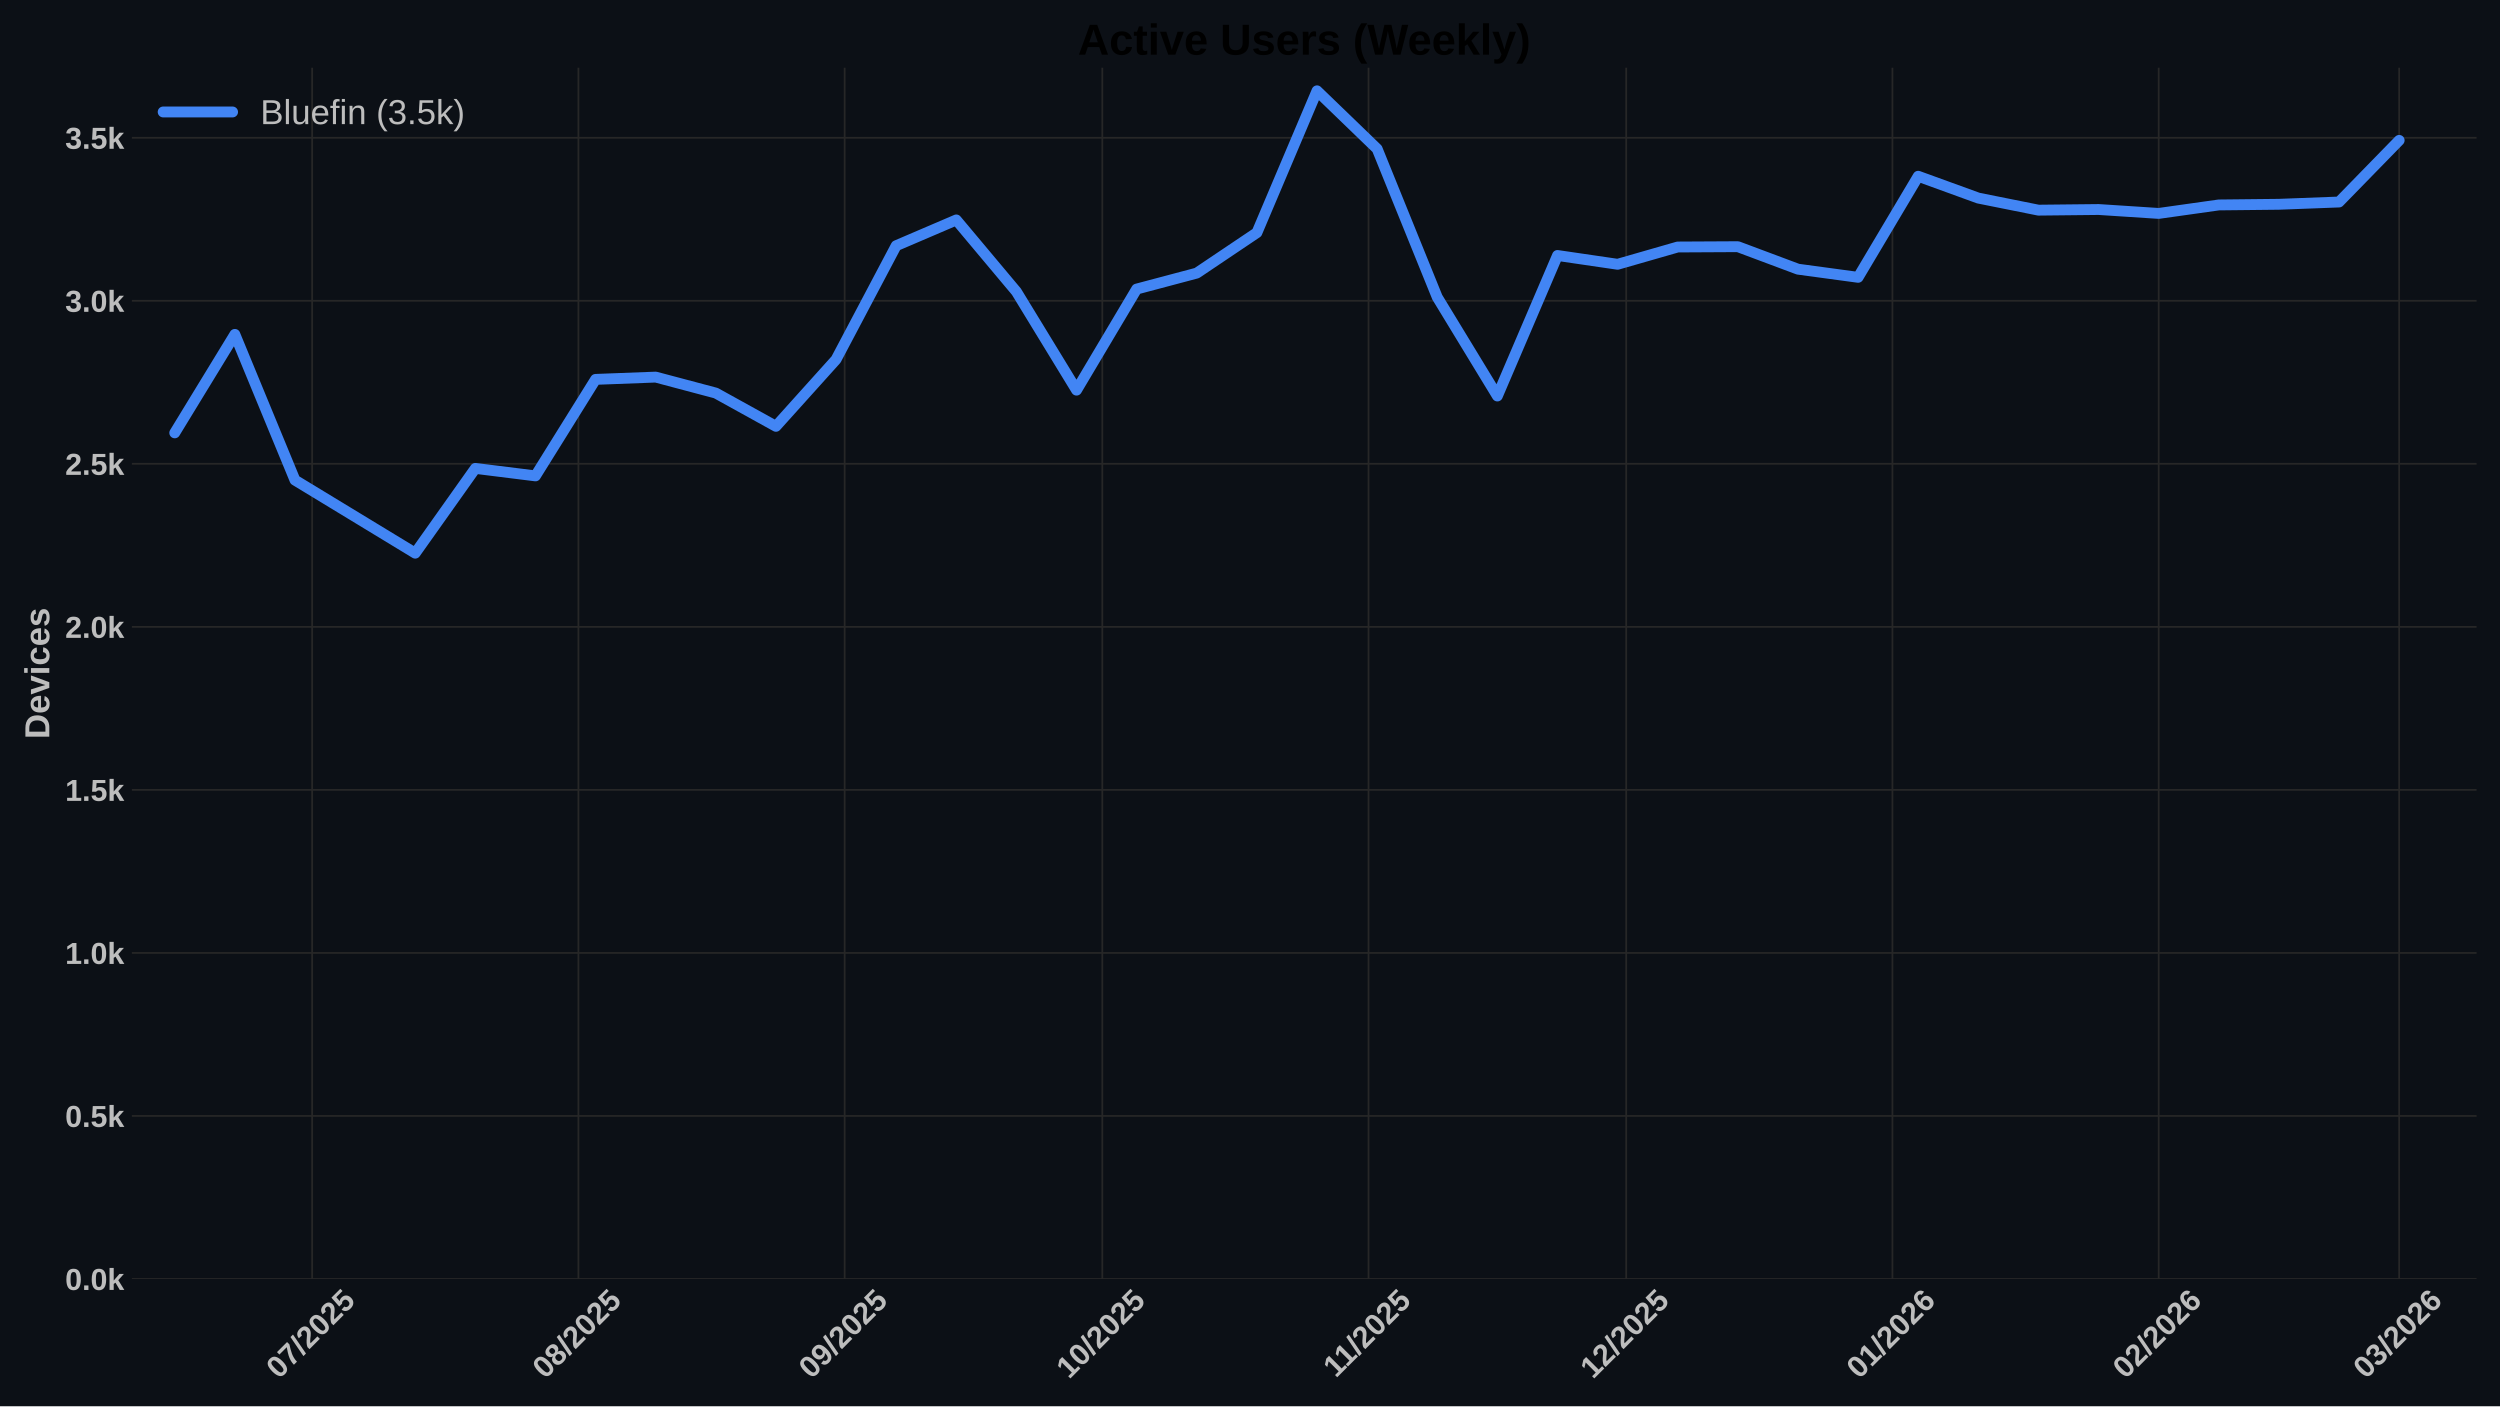
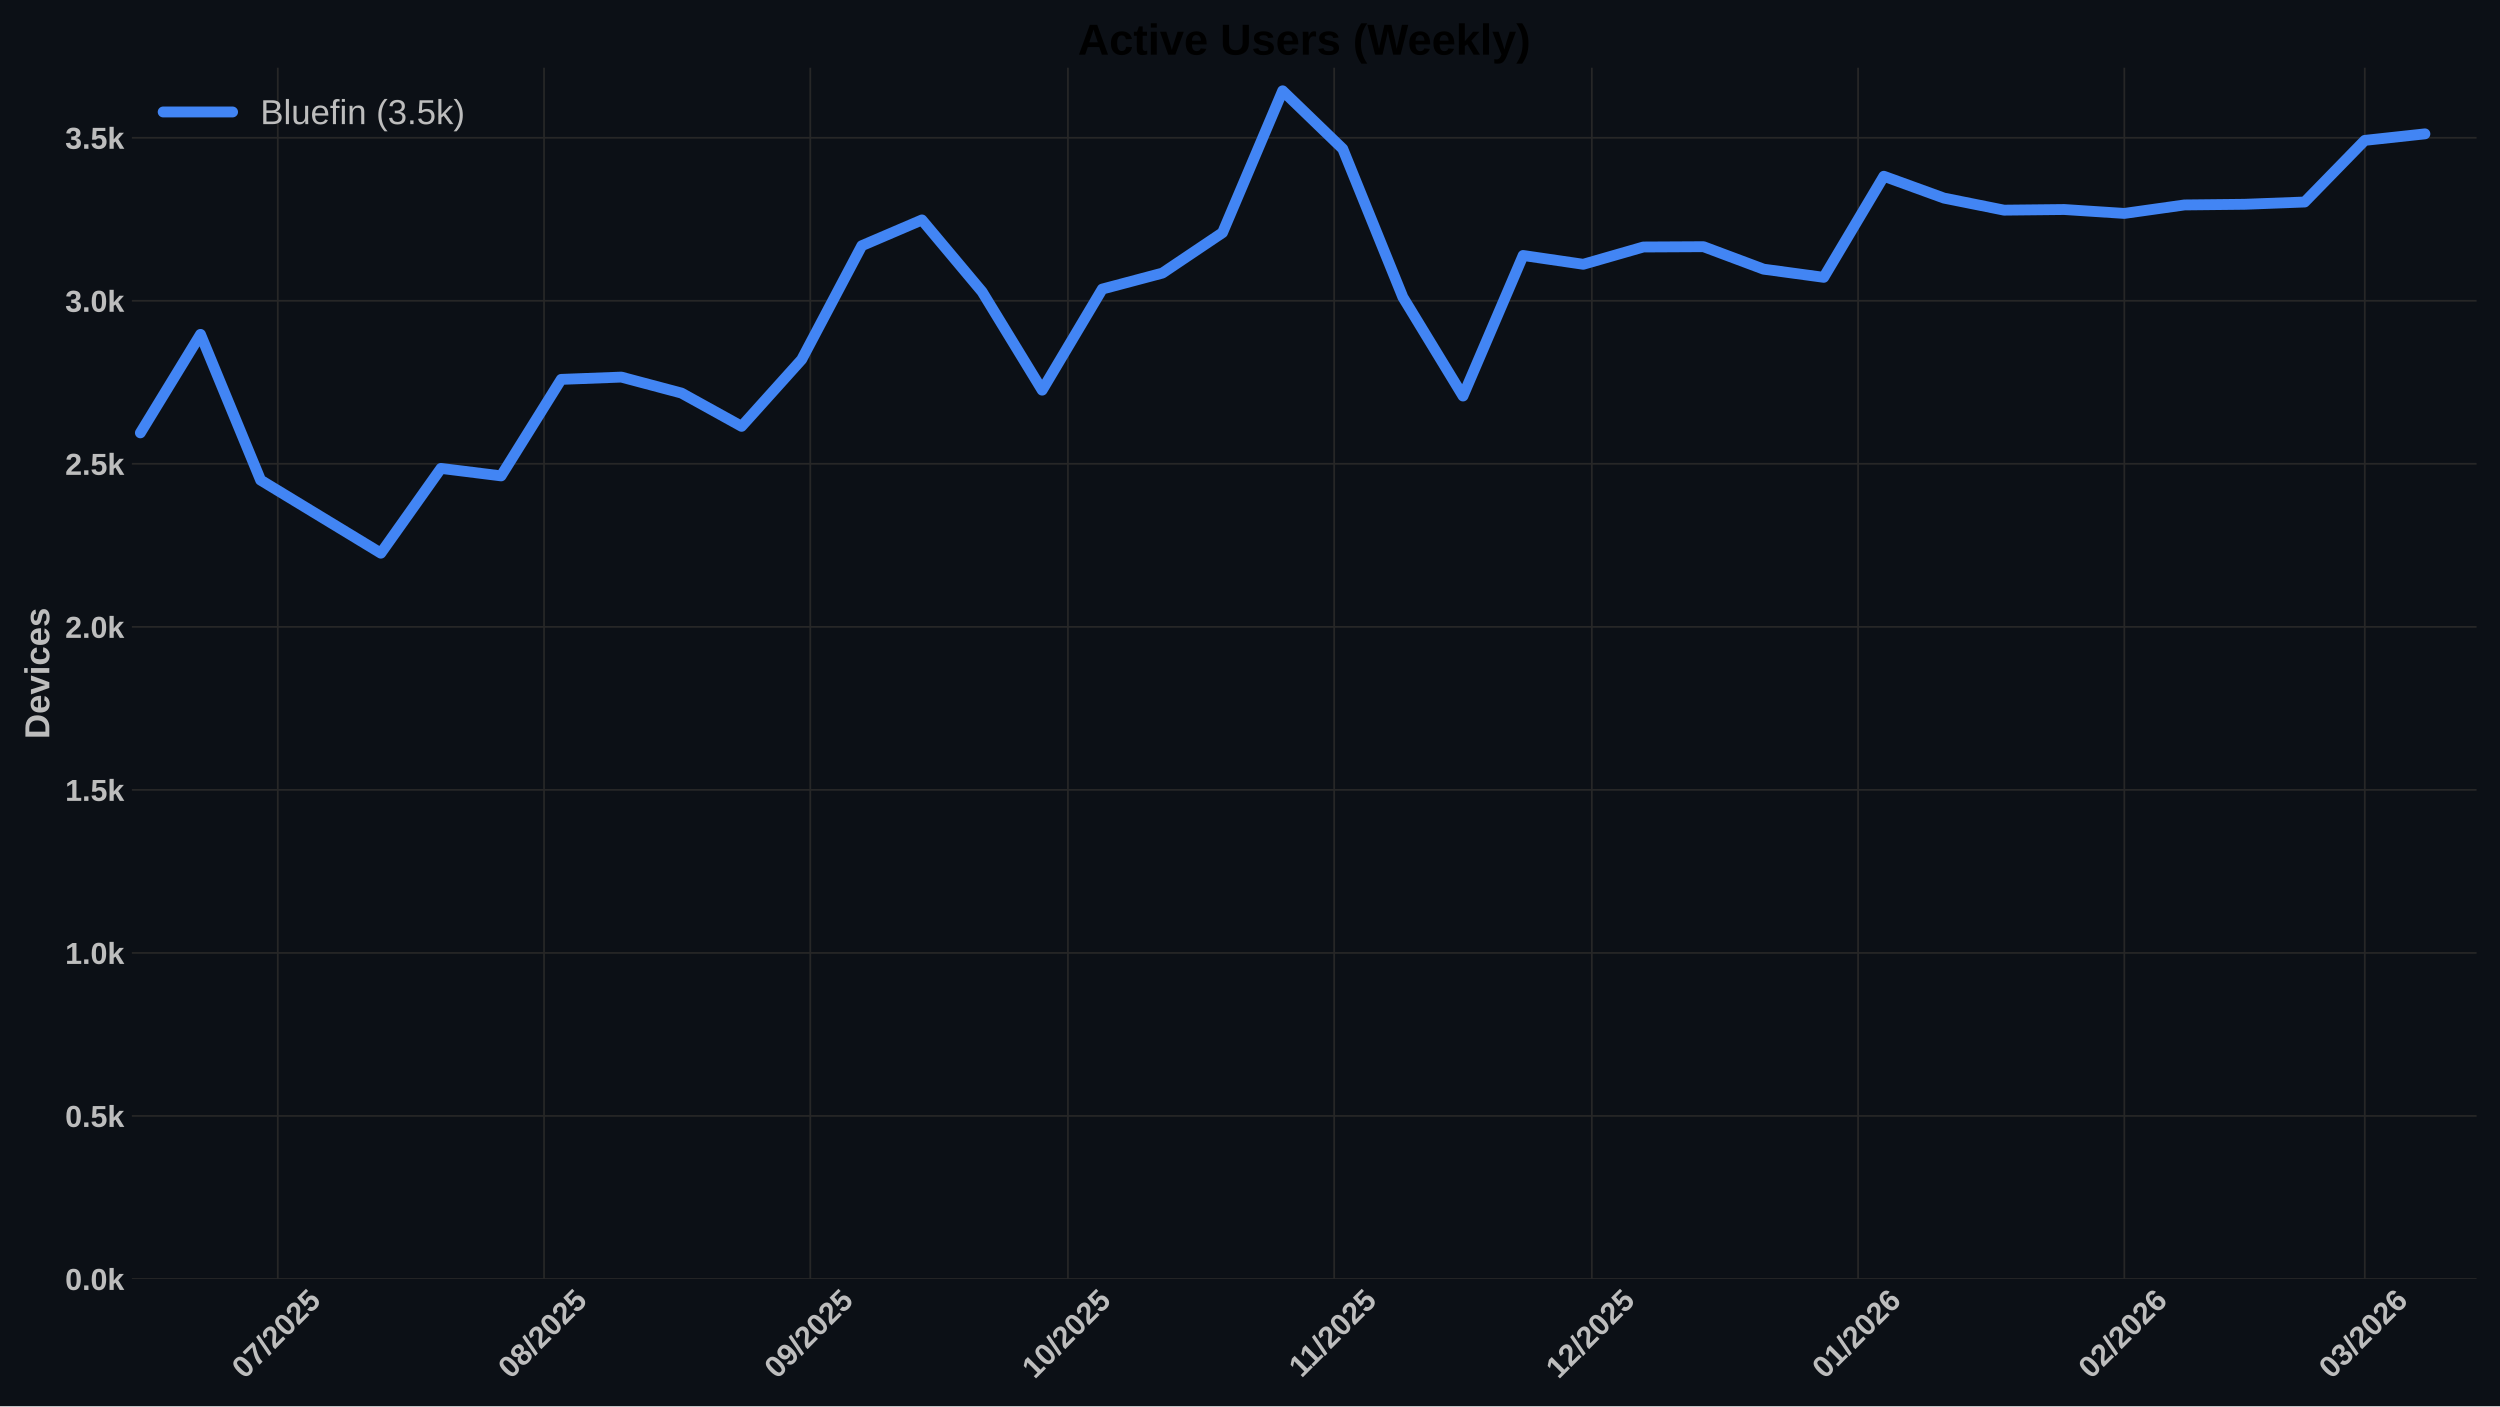
<svg xmlns="http://www.w3.org/2000/svg" xmlns:xlink="http://www.w3.org/1999/xlink" width="1152pt" height="648pt" viewBox="0 0 1152 648" version="1.1">
  <defs>
    <style type="text/css">*{stroke-linejoin: round; stroke-linecap: butt}</style>
  </defs>
  <g id="figure_1">
    <g id="patch_1">
      <path d="M 0 648  L 1152 648  L 1152 0  L 0 0  z " style="fill: #0c1016" />
    </g>
    <g id="axes_1">
      <g id="patch_2">
        <path d="M 60.78 589.343  L 1141.2 589.343  L 1141.2 31.2  L 60.78 31.2  z " style="fill: #0c1016" />
      </g>
      <g id="matplotlib.axis_1">
        <g id="xtick_1">
          <g id="line2d_1">
-             <path d="M 143.844 589.343  L 143.844 31.2  " clip-path="url(#pdfd3719b84)" style="fill: none; stroke: #272727; stroke-width: 0.8; stroke-linecap: round" />
+             <path d="M 128.008 589.343  L 128.008 31.2  " clip-path="url(#p7df2b690e5)" style="fill: none; stroke: #272727; stroke-width: 0.8; stroke-linecap: round" />
          </g>
          <g id="line2d_2" />
          <g id="text_1">
-             <g style="fill: #bdbdbd" transform="translate(128.5134 635.7977) rotate(-45) scale(0.14 -0.14)">
+             <g style="fill: #bdbdbd" transform="translate(112.6775 635.7977) rotate(-45) scale(0.14 -0.14)">
              <defs>
                <path id="LiberationSans-Bold-30" d="M 3297 2203  Q 3297 1088 2914 512  Q 2531 -63 1766 -63  Q 253 -63 253 2203  Q 253 2994 418 3494  Q 584 3994 915 4231  Q 1247 4469 1791 4469  Q 2572 4469 2934 3903  Q 3297 3338 3297 2203  z M 2416 2203  Q 2416 2813 2356 3150  Q 2297 3488 2165 3634  Q 2034 3781 1784 3781  Q 1519 3781 1383 3632  Q 1247 3484 1189 3148  Q 1131 2813 1131 2203  Q 1131 1600 1192 1261  Q 1253 922 1386 775  Q 1519 628 1772 628  Q 2022 628 2158 783  Q 2294 938 2355 1278  Q 2416 1619 2416 2203  z " transform="scale(0.015625)" />
                <path id="LiberationSans-Bold-37" d="M 3278 3706  Q 2981 3238 2717 2797  Q 2453 2356 2256 1911  Q 2059 1466 1945 995  Q 1831 525 1831 0  L 916 0  Q 916 550 1059 1064  Q 1203 1578 1475 2111  Q 1747 2644 2463 3681  L 275 3681  L 275 4403  L 3278 4403  L 3278 3706  z " transform="scale(0.015625)" />
                <path id="LiberationSans-Bold-2f" d="M 63 -128  L 972 4638  L 1716 4638  L 822 -128  L 63 -128  z " transform="scale(0.015625)" />
                <path id="LiberationSans-Bold-32" d="M 222 0  L 222 609  Q 394 988 711 1347  Q 1028 1706 1509 2097  Q 1972 2472 2158 2715  Q 2344 2959 2344 3194  Q 2344 3769 1766 3769  Q 1484 3769 1336 3617  Q 1188 3466 1144 3163  L 259 3213  Q 334 3825 717 4147  Q 1100 4469 1759 4469  Q 2472 4469 2853 4144  Q 3234 3819 3234 3231  Q 3234 2922 3112 2672  Q 2991 2422 2800 2211  Q 2609 2000 2376 1815  Q 2144 1631 1925 1456  Q 1706 1281 1526 1103  Q 1347 925 1259 722  L 3303 722  L 3303 0  L 222 0  z " transform="scale(0.015625)" />
                <path id="LiberationSans-Bold-35" d="M 3381 1466  Q 3381 766 2945 351  Q 2509 -63 1750 -63  Q 1088 -63 689 235  Q 291 534 197 1100  L 1075 1172  Q 1144 891 1319 762  Q 1494 634 1759 634  Q 2088 634 2283 843  Q 2478 1053 2478 1447  Q 2478 1794 2293 2001  Q 2109 2209 1778 2209  Q 1413 2209 1181 1925  L 325 1925  L 478 4403  L 3125 4403  L 3125 3750  L 1275 3750  L 1203 2638  Q 1522 2919 2000 2919  Q 2628 2919 3004 2528  Q 3381 2138 3381 1466  z " transform="scale(0.015625)" />
              </defs>
              <use xlink:href="#LiberationSans-Bold-30" />
              <use xlink:href="#LiberationSans-Bold-37" transform="translate(55.61523 0)" />
              <use xlink:href="#LiberationSans-Bold-2f" transform="translate(111.2305 0)" />
              <use xlink:href="#LiberationSans-Bold-32" transform="translate(139.0137 0)" />
              <use xlink:href="#LiberationSans-Bold-30" transform="translate(194.6289 0)" />
              <use xlink:href="#LiberationSans-Bold-32" transform="translate(250.2441 0)" />
              <use xlink:href="#LiberationSans-Bold-35" transform="translate(305.8594 0)" />
            </g>
          </g>
        </g>
        <g id="xtick_2">
          <g id="line2d_3">
-             <path d="M 266.529 589.343  L 266.529 31.2  " clip-path="url(#pdfd3719b84)" style="fill: none; stroke: #272727; stroke-width: 0.8; stroke-linecap: round" />
+             <path d="M 250.693 589.343  L 250.693 31.2  " clip-path="url(#p7df2b690e5)" style="fill: none; stroke: #272727; stroke-width: 0.8; stroke-linecap: round" />
          </g>
          <g id="line2d_4" />
          <g id="text_2">
-             <g style="fill: #bdbdbd" transform="translate(251.1984 635.7977) rotate(-45) scale(0.14 -0.14)">
+             <g style="fill: #bdbdbd" transform="translate(235.3625 635.7977) rotate(-45) scale(0.14 -0.14)">
              <defs>
                <path id="LiberationSans-Bold-38" d="M 3363 1241  Q 3363 622 2953 279  Q 2544 -63 1784 -63  Q 1031 -63 617 278  Q 203 619 203 1234  Q 203 1656 447 1945  Q 691 2234 1100 2303  L 1100 2316  Q 744 2394 525 2669  Q 306 2944 306 3303  Q 306 3844 689 4156  Q 1072 4469 1772 4469  Q 2488 4469 2870 4164  Q 3253 3859 3253 3297  Q 3253 2938 3036 2666  Q 2819 2394 2453 2322  L 2453 2309  Q 2878 2241 3120 1961  Q 3363 1681 3363 1241  z M 2350 3250  Q 2350 3563 2206 3708  Q 2063 3853 1772 3853  Q 1203 3853 1203 3250  Q 1203 2619 1778 2619  Q 2066 2619 2208 2766  Q 2350 2913 2350 3250  z M 2453 1313  Q 2453 2003 1766 2003  Q 1447 2003 1276 1822  Q 1106 1641 1106 1300  Q 1106 913 1275 734  Q 1444 556 1791 556  Q 2131 556 2292 734  Q 2453 913 2453 1313  z " transform="scale(0.015625)" />
              </defs>
              <use xlink:href="#LiberationSans-Bold-30" />
              <use xlink:href="#LiberationSans-Bold-38" transform="translate(55.61523 0)" />
              <use xlink:href="#LiberationSans-Bold-2f" transform="translate(111.2305 0)" />
              <use xlink:href="#LiberationSans-Bold-32" transform="translate(139.0137 0)" />
              <use xlink:href="#LiberationSans-Bold-30" transform="translate(194.6289 0)" />
              <use xlink:href="#LiberationSans-Bold-32" transform="translate(250.2441 0)" />
              <use xlink:href="#LiberationSans-Bold-35" transform="translate(305.8594 0)" />
            </g>
          </g>
        </g>
        <g id="xtick_3">
          <g id="line2d_5">
-             <path d="M 389.214 589.343  L 389.214 31.2  " clip-path="url(#pdfd3719b84)" style="fill: none; stroke: #272727; stroke-width: 0.8; stroke-linecap: round" />
+             <path d="M 373.378 589.343  L 373.378 31.2  " clip-path="url(#p7df2b690e5)" style="fill: none; stroke: #272727; stroke-width: 0.8; stroke-linecap: round" />
          </g>
          <g id="line2d_6" />
          <g id="text_3">
-             <g style="fill: #bdbdbd" transform="translate(373.8835 635.7977) rotate(-45) scale(0.14 -0.14)">
+             <g style="fill: #bdbdbd" transform="translate(358.0476 635.7977) rotate(-45) scale(0.14 -0.14)">
              <defs>
                <path id="LiberationSans-Bold-39" d="M 3322 2272  Q 3322 1100 2894 518  Q 2466 -63 1678 -63  Q 1097 -63 767 185  Q 438 434 300 972  L 1125 1088  Q 1247 628 1688 628  Q 2056 628 2254 981  Q 2453 1334 2459 2028  Q 2341 1794 2070 1661  Q 1800 1528 1488 1528  Q 906 1528 564 1923  Q 222 2319 222 2994  Q 222 3688 623 4078  Q 1025 4469 1759 4469  Q 2550 4469 2936 3920  Q 3322 3372 3322 2272  z M 2394 2888  Q 2394 3297 2214 3539  Q 2034 3781 1738 3781  Q 1447 3781 1280 3570  Q 1113 3359 1113 2988  Q 1113 2622 1278 2401  Q 1444 2181 1741 2181  Q 2022 2181 2208 2373  Q 2394 2566 2394 2888  z " transform="scale(0.015625)" />
              </defs>
              <use xlink:href="#LiberationSans-Bold-30" />
              <use xlink:href="#LiberationSans-Bold-39" transform="translate(55.61523 0)" />
              <use xlink:href="#LiberationSans-Bold-2f" transform="translate(111.2305 0)" />
              <use xlink:href="#LiberationSans-Bold-32" transform="translate(139.0137 0)" />
              <use xlink:href="#LiberationSans-Bold-30" transform="translate(194.6289 0)" />
              <use xlink:href="#LiberationSans-Bold-32" transform="translate(250.2441 0)" />
              <use xlink:href="#LiberationSans-Bold-35" transform="translate(305.8594 0)" />
            </g>
          </g>
        </g>
        <g id="xtick_4">
          <g id="line2d_7">
-             <path d="M 507.941 589.343  L 507.941 31.2  " clip-path="url(#pdfd3719b84)" style="fill: none; stroke: #272727; stroke-width: 0.8; stroke-linecap: round" />
+             <path d="M 492.105 589.343  L 492.105 31.2  " clip-path="url(#p7df2b690e5)" style="fill: none; stroke: #272727; stroke-width: 0.8; stroke-linecap: round" />
          </g>
          <g id="line2d_8" />
          <g id="text_4">
-             <g style="fill: #bdbdbd" transform="translate(492.611 635.7977) rotate(-45) scale(0.14 -0.14)">
+             <g style="fill: #bdbdbd" transform="translate(476.7751 635.7977) rotate(-45) scale(0.14 -0.14)">
              <defs>
                <path id="LiberationSans-Bold-31" d="M 403 0  L 403 653  L 1494 653  L 1494 3656  L 438 2997  L 438 3688  L 1541 4403  L 2372 4403  L 2372 653  L 3381 653  L 3381 0  L 403 0  z " transform="scale(0.015625)" />
              </defs>
              <use xlink:href="#LiberationSans-Bold-31" />
              <use xlink:href="#LiberationSans-Bold-30" transform="translate(55.61523 0)" />
              <use xlink:href="#LiberationSans-Bold-2f" transform="translate(111.2305 0)" />
              <use xlink:href="#LiberationSans-Bold-32" transform="translate(139.0137 0)" />
              <use xlink:href="#LiberationSans-Bold-30" transform="translate(194.6289 0)" />
              <use xlink:href="#LiberationSans-Bold-32" transform="translate(250.2441 0)" />
              <use xlink:href="#LiberationSans-Bold-35" transform="translate(305.8594 0)" />
            </g>
          </g>
        </g>
        <g id="xtick_5">
          <g id="line2d_9">
-             <path d="M 630.626 589.343  L 630.626 31.2  " clip-path="url(#pdfd3719b84)" style="fill: none; stroke: #272727; stroke-width: 0.8; stroke-linecap: round" />
+             <path d="M 614.79 589.343  L 614.79 31.2  " clip-path="url(#p7df2b690e5)" style="fill: none; stroke: #272727; stroke-width: 0.8; stroke-linecap: round" />
          </g>
          <g id="line2d_10" />
          <g id="text_5">
-             <g style="fill: #bdbdbd" transform="translate(615.5683 635.2532) rotate(-45) scale(0.14 -0.14)">
+             <g style="fill: #bdbdbd" transform="translate(599.7323 635.2532) rotate(-45) scale(0.14 -0.14)">
              <use xlink:href="#LiberationSans-Bold-31" />
              <use xlink:href="#LiberationSans-Bold-31" transform="translate(50.11523 0)" />
              <use xlink:href="#LiberationSans-Bold-2f" transform="translate(105.7305 0)" />
              <use xlink:href="#LiberationSans-Bold-32" transform="translate(133.5137 0)" />
              <use xlink:href="#LiberationSans-Bold-30" transform="translate(189.1289 0)" />
              <use xlink:href="#LiberationSans-Bold-32" transform="translate(244.7441 0)" />
              <use xlink:href="#LiberationSans-Bold-35" transform="translate(300.3594 0)" />
            </g>
          </g>
        </g>
        <g id="xtick_6">
          <g id="line2d_11">
-             <path d="M 749.354 589.343  L 749.354 31.2  " clip-path="url(#pdfd3719b84)" style="fill: none; stroke: #272727; stroke-width: 0.8; stroke-linecap: round" />
+             <path d="M 733.518 589.343  L 733.518 31.2  " clip-path="url(#p7df2b690e5)" style="fill: none; stroke: #272727; stroke-width: 0.8; stroke-linecap: round" />
          </g>
          <g id="line2d_12" />
          <g id="text_6">
-             <g style="fill: #bdbdbd" transform="translate(734.0235 635.7977) rotate(-45) scale(0.14 -0.14)">
+             <g style="fill: #bdbdbd" transform="translate(718.1876 635.7977) rotate(-45) scale(0.14 -0.14)">
              <use xlink:href="#LiberationSans-Bold-31" />
              <use xlink:href="#LiberationSans-Bold-32" transform="translate(55.61523 0)" />
              <use xlink:href="#LiberationSans-Bold-2f" transform="translate(111.2305 0)" />
              <use xlink:href="#LiberationSans-Bold-32" transform="translate(139.0137 0)" />
              <use xlink:href="#LiberationSans-Bold-30" transform="translate(194.6289 0)" />
              <use xlink:href="#LiberationSans-Bold-32" transform="translate(250.2441 0)" />
              <use xlink:href="#LiberationSans-Bold-35" transform="translate(305.8594 0)" />
            </g>
          </g>
        </g>
        <g id="xtick_7">
          <g id="line2d_13">
-             <path d="M 872.039 589.343  L 872.039 31.2  " clip-path="url(#pdfd3719b84)" style="fill: none; stroke: #272727; stroke-width: 0.8; stroke-linecap: round" />
+             <path d="M 856.203 589.343  L 856.203 31.2  " clip-path="url(#p7df2b690e5)" style="fill: none; stroke: #272727; stroke-width: 0.8; stroke-linecap: round" />
          </g>
          <g id="line2d_14" />
          <g id="text_7">
-             <g style="fill: #bdbdbd" transform="translate(856.7085 635.7977) rotate(-45) scale(0.14 -0.14)">
+             <g style="fill: #bdbdbd" transform="translate(840.8726 635.7977) rotate(-45) scale(0.14 -0.14)">
              <defs>
                <path id="LiberationSans-Bold-36" d="M 3328 1441  Q 3328 738 2934 337  Q 2541 -63 1847 -63  Q 1069 -63 651 482  Q 234 1028 234 2100  Q 234 3278 657 3873  Q 1081 4469 1869 4469  Q 2428 4469 2751 4222  Q 3075 3975 3209 3456  L 2381 3341  Q 2263 3775 1850 3775  Q 1497 3775 1295 3422  Q 1094 3069 1094 2350  Q 1234 2584 1484 2709  Q 1734 2834 2050 2834  Q 2641 2834 2984 2459  Q 3328 2084 3328 1441  z M 2447 1416  Q 2447 1791 2273 1989  Q 2100 2188 1797 2188  Q 1506 2188 1331 2002  Q 1156 1816 1156 1509  Q 1156 1125 1339 873  Q 1522 622 1819 622  Q 2116 622 2281 833  Q 2447 1044 2447 1416  z " transform="scale(0.015625)" />
              </defs>
              <use xlink:href="#LiberationSans-Bold-30" />
              <use xlink:href="#LiberationSans-Bold-31" transform="translate(55.61523 0)" />
              <use xlink:href="#LiberationSans-Bold-2f" transform="translate(111.2305 0)" />
              <use xlink:href="#LiberationSans-Bold-32" transform="translate(139.0137 0)" />
              <use xlink:href="#LiberationSans-Bold-30" transform="translate(194.6289 0)" />
              <use xlink:href="#LiberationSans-Bold-32" transform="translate(250.2441 0)" />
              <use xlink:href="#LiberationSans-Bold-36" transform="translate(305.8594 0)" />
            </g>
          </g>
        </g>
        <g id="xtick_8">
          <g id="line2d_15">
-             <path d="M 994.724 589.343  L 994.724 31.2  " clip-path="url(#pdfd3719b84)" style="fill: none; stroke: #272727; stroke-width: 0.8; stroke-linecap: round" />
+             <path d="M 978.888 589.343  L 978.888 31.2  " clip-path="url(#p7df2b690e5)" style="fill: none; stroke: #272727; stroke-width: 0.8; stroke-linecap: round" />
          </g>
          <g id="line2d_16" />
          <g id="text_8">
-             <g style="fill: #bdbdbd" transform="translate(979.3936 635.7977) rotate(-45) scale(0.14 -0.14)">
+             <g style="fill: #bdbdbd" transform="translate(963.5577 635.7977) rotate(-45) scale(0.14 -0.14)">
              <use xlink:href="#LiberationSans-Bold-30" />
              <use xlink:href="#LiberationSans-Bold-32" transform="translate(55.61523 0)" />
              <use xlink:href="#LiberationSans-Bold-2f" transform="translate(111.2305 0)" />
              <use xlink:href="#LiberationSans-Bold-32" transform="translate(139.0137 0)" />
              <use xlink:href="#LiberationSans-Bold-30" transform="translate(194.6289 0)" />
              <use xlink:href="#LiberationSans-Bold-32" transform="translate(250.2441 0)" />
              <use xlink:href="#LiberationSans-Bold-36" transform="translate(305.8594 0)" />
            </g>
          </g>
        </g>
        <g id="xtick_9">
          <g id="line2d_17">
-             <path d="M 1105.536 589.343  L 1105.536 31.2  " clip-path="url(#pdfd3719b84)" style="fill: none; stroke: #272727; stroke-width: 0.8; stroke-linecap: round" />
+             <path d="M 1089.7 589.343  L 1089.7 31.2  " clip-path="url(#p7df2b690e5)" style="fill: none; stroke: #272727; stroke-width: 0.8; stroke-linecap: round" />
          </g>
          <g id="line2d_18" />
          <g id="text_9">
-             <g style="fill: #bdbdbd" transform="translate(1090.206 635.7977) rotate(-45) scale(0.14 -0.14)">
+             <g style="fill: #bdbdbd" transform="translate(1074.37 635.7977) rotate(-45) scale(0.14 -0.14)">
              <defs>
                <path id="LiberationSans-Bold-33" d="M 3328 1222  Q 3328 603 2922 265  Q 2516 -72 1766 -72  Q 1056 -72 637 254  Q 219 581 147 1197  L 1041 1275  Q 1125 641 1763 641  Q 2078 641 2253 797  Q 2428 953 2428 1275  Q 2428 1569 2215 1725  Q 2003 1881 1584 1881  L 1278 1881  L 1278 2591  L 1566 2591  Q 1944 2591 2134 2745  Q 2325 2900 2325 3188  Q 2325 3459 2173 3614  Q 2022 3769 1731 3769  Q 1459 3769 1292 3619  Q 1125 3469 1100 3194  L 222 3256  Q 291 3825 694 4147  Q 1097 4469 1747 4469  Q 2438 4469 2827 4158  Q 3216 3847 3216 3297  Q 3216 2884 2973 2618  Q 2731 2353 2275 2266  L 2275 2253  Q 2781 2194 3054 1920  Q 3328 1647 3328 1222  z " transform="scale(0.015625)" />
              </defs>
              <use xlink:href="#LiberationSans-Bold-30" />
              <use xlink:href="#LiberationSans-Bold-33" transform="translate(55.61523 0)" />
              <use xlink:href="#LiberationSans-Bold-2f" transform="translate(111.2305 0)" />
              <use xlink:href="#LiberationSans-Bold-32" transform="translate(139.0137 0)" />
              <use xlink:href="#LiberationSans-Bold-30" transform="translate(194.6289 0)" />
              <use xlink:href="#LiberationSans-Bold-32" transform="translate(250.2441 0)" />
              <use xlink:href="#LiberationSans-Bold-36" transform="translate(305.8594 0)" />
            </g>
          </g>
        </g>
      </g>
      <g id="matplotlib.axis_2">
        <g id="ytick_1">
          <g id="line2d_19">
-             <path d="M 60.78 589.343  L 1141.2 589.343  " clip-path="url(#pdfd3719b84)" style="fill: none; stroke: #272727; stroke-width: 0.8; stroke-linecap: round" />
+             <path d="M 60.78 589.343  L 1141.2 589.343  " clip-path="url(#p7df2b690e5)" style="fill: none; stroke: #272727; stroke-width: 0.8; stroke-linecap: round" />
          </g>
          <g id="line2d_20" />
          <g id="text_10">
            <g style="fill: #bdbdbd" transform="translate(30.03469 594.416) scale(0.14 -0.14)">
              <defs>
                <path id="LiberationSans-Bold-2e" d="M 434 0  L 434 953  L 1338 953  L 1338 0  L 434 0  z " transform="scale(0.015625)" />
                <path id="LiberationSans-Bold-6b" d="M 2606 0  L 1703 1531  L 1325 1269  L 1325 0  L 447 0  L 447 4638  L 1325 4638  L 1325 1981  L 2531 3381  L 3475 3381  L 2288 2063  L 3566 0  L 2606 0  z " transform="scale(0.015625)" />
              </defs>
              <use xlink:href="#LiberationSans-Bold-30" />
              <use xlink:href="#LiberationSans-Bold-2e" transform="translate(55.61523 0)" />
              <use xlink:href="#LiberationSans-Bold-30" transform="translate(83.39844 0)" />
              <use xlink:href="#LiberationSans-Bold-6b" transform="translate(139.0137 0)" />
            </g>
          </g>
        </g>
        <g id="ytick_2">
          <g id="line2d_21">
-             <path d="M 60.78 514.221  L 1141.2 514.221  " clip-path="url(#pdfd3719b84)" style="fill: none; stroke: #272727; stroke-width: 0.8; stroke-linecap: round" />
+             <path d="M 60.78 514.221  L 1141.2 514.221  " clip-path="url(#p7df2b690e5)" style="fill: none; stroke: #272727; stroke-width: 0.8; stroke-linecap: round" />
          </g>
          <g id="line2d_22" />
          <g id="text_11">
            <g style="fill: #bdbdbd" transform="translate(30.03469 519.2938) scale(0.14 -0.14)">
              <use xlink:href="#LiberationSans-Bold-30" />
              <use xlink:href="#LiberationSans-Bold-2e" transform="translate(55.61523 0)" />
              <use xlink:href="#LiberationSans-Bold-35" transform="translate(83.39844 0)" />
              <use xlink:href="#LiberationSans-Bold-6b" transform="translate(139.0137 0)" />
            </g>
          </g>
        </g>
        <g id="ytick_3">
          <g id="line2d_23">
-             <path d="M 60.78 439.099  L 1141.2 439.099  " clip-path="url(#pdfd3719b84)" style="fill: none; stroke: #272727; stroke-width: 0.8; stroke-linecap: round" />
+             <path d="M 60.78 439.099  L 1141.2 439.099  " clip-path="url(#p7df2b690e5)" style="fill: none; stroke: #272727; stroke-width: 0.8; stroke-linecap: round" />
          </g>
          <g id="line2d_24" />
          <g id="text_12">
            <g style="fill: #bdbdbd" transform="translate(30.03469 444.1715) scale(0.14 -0.14)">
              <use xlink:href="#LiberationSans-Bold-31" />
              <use xlink:href="#LiberationSans-Bold-2e" transform="translate(55.61523 0)" />
              <use xlink:href="#LiberationSans-Bold-30" transform="translate(83.39844 0)" />
              <use xlink:href="#LiberationSans-Bold-6b" transform="translate(139.0137 0)" />
            </g>
          </g>
        </g>
        <g id="ytick_4">
          <g id="line2d_25">
-             <path d="M 60.78 363.976  L 1141.2 363.976  " clip-path="url(#pdfd3719b84)" style="fill: none; stroke: #272727; stroke-width: 0.8; stroke-linecap: round" />
+             <path d="M 60.78 363.976  L 1141.2 363.976  " clip-path="url(#p7df2b690e5)" style="fill: none; stroke: #272727; stroke-width: 0.8; stroke-linecap: round" />
          </g>
          <g id="line2d_26" />
          <g id="text_13">
            <g style="fill: #bdbdbd" transform="translate(30.03469 369.0493) scale(0.14 -0.14)">
              <use xlink:href="#LiberationSans-Bold-31" />
              <use xlink:href="#LiberationSans-Bold-2e" transform="translate(55.61523 0)" />
              <use xlink:href="#LiberationSans-Bold-35" transform="translate(83.39844 0)" />
              <use xlink:href="#LiberationSans-Bold-6b" transform="translate(139.0137 0)" />
            </g>
          </g>
        </g>
        <g id="ytick_5">
          <g id="line2d_27">
-             <path d="M 60.78 288.854  L 1141.2 288.854  " clip-path="url(#pdfd3719b84)" style="fill: none; stroke: #272727; stroke-width: 0.8; stroke-linecap: round" />
+             <path d="M 60.78 288.854  L 1141.2 288.854  " clip-path="url(#p7df2b690e5)" style="fill: none; stroke: #272727; stroke-width: 0.8; stroke-linecap: round" />
          </g>
          <g id="line2d_28" />
          <g id="text_14">
            <g style="fill: #bdbdbd" transform="translate(30.03469 293.9271) scale(0.14 -0.14)">
              <use xlink:href="#LiberationSans-Bold-32" />
              <use xlink:href="#LiberationSans-Bold-2e" transform="translate(55.61523 0)" />
              <use xlink:href="#LiberationSans-Bold-30" transform="translate(83.39844 0)" />
              <use xlink:href="#LiberationSans-Bold-6b" transform="translate(139.0137 0)" />
            </g>
          </g>
        </g>
        <g id="ytick_6">
          <g id="line2d_29">
-             <path d="M 60.78 213.732  L 1141.2 213.732  " clip-path="url(#pdfd3719b84)" style="fill: none; stroke: #272727; stroke-width: 0.8; stroke-linecap: round" />
+             <path d="M 60.78 213.732  L 1141.2 213.732  " clip-path="url(#p7df2b690e5)" style="fill: none; stroke: #272727; stroke-width: 0.8; stroke-linecap: round" />
          </g>
          <g id="line2d_30" />
          <g id="text_15">
            <g style="fill: #bdbdbd" transform="translate(30.03469 218.8048) scale(0.14 -0.14)">
              <use xlink:href="#LiberationSans-Bold-32" />
              <use xlink:href="#LiberationSans-Bold-2e" transform="translate(55.61523 0)" />
              <use xlink:href="#LiberationSans-Bold-35" transform="translate(83.39844 0)" />
              <use xlink:href="#LiberationSans-Bold-6b" transform="translate(139.0137 0)" />
            </g>
          </g>
        </g>
        <g id="ytick_7">
          <g id="line2d_31">
-             <path d="M 60.78 138.61  L 1141.2 138.61  " clip-path="url(#pdfd3719b84)" style="fill: none; stroke: #272727; stroke-width: 0.8; stroke-linecap: round" />
+             <path d="M 60.78 138.61  L 1141.2 138.61  " clip-path="url(#p7df2b690e5)" style="fill: none; stroke: #272727; stroke-width: 0.8; stroke-linecap: round" />
          </g>
          <g id="line2d_32" />
          <g id="text_16" style="fill: #bdbdbd">
            <g style="fill: #bdbdbd" transform="translate(30.03469 143.6826) scale(0.14 -0.14)">
              <use xlink:href="#LiberationSans-Bold-33" />
              <use xlink:href="#LiberationSans-Bold-2e" transform="translate(55.61523 0)" />
              <use xlink:href="#LiberationSans-Bold-30" transform="translate(83.39844 0)" />
              <use xlink:href="#LiberationSans-Bold-6b" transform="translate(139.0137 0)" />
            </g>
          </g>
        </g>
        <g id="ytick_8">
          <g id="line2d_33">
-             <path d="M 60.78 63.488  L 1141.2 63.488  " clip-path="url(#pdfd3719b84)" style="fill: none; stroke: #272727; stroke-width: 0.8; stroke-linecap: round" />
+             <path d="M 60.78 63.488  L 1141.2 63.488  " clip-path="url(#p7df2b690e5)" style="fill: none; stroke: #272727; stroke-width: 0.8; stroke-linecap: round" />
          </g>
          <g id="line2d_34" />
          <g id="text_17">
            <g style="fill: #bdbdbd" transform="translate(30.03469 68.56035) scale(0.14 -0.14)">
              <use xlink:href="#LiberationSans-Bold-33" />
              <use xlink:href="#LiberationSans-Bold-2e" transform="translate(55.61523 0)" />
              <use xlink:href="#LiberationSans-Bold-35" transform="translate(83.39844 0)" />
              <use xlink:href="#LiberationSans-Bold-6b" transform="translate(139.0137 0)" />
            </g>
          </g>
        </g>
        <g id="text_18">
          <g style="fill: #bdbdbd" transform="translate(22.71469 340.5153) rotate(-90) scale(0.16 -0.16)">
            <defs>
              <path id="LiberationSans-Bold-44" d="M 4353 2234  Q 4353 1553 4086 1045  Q 3819 538 3330 269  Q 2841 0 2209 0  L 428 0  L 428 4403  L 2022 4403  Q 3134 4403 3743 3842  Q 4353 3281 4353 2234  z M 3425 2234  Q 3425 2944 3056 3317  Q 2688 3691 2003 3691  L 1350 3691  L 1350 713  L 2131 713  Q 2725 713 3075 1122  Q 3425 1531 3425 2234  z " transform="scale(0.015625)" />
              <path id="LiberationSans-Bold-65" d="M 1831 -63  Q 1069 -63 659 389  Q 250 841 250 1706  Q 250 2544 665 2994  Q 1081 3444 1844 3444  Q 2572 3444 2956 2961  Q 3341 2478 3341 1547  L 3341 1522  L 1172 1522  Q 1172 1028 1355 776  Q 1538 525 1875 525  Q 2341 525 2463 928  L 3291 856  Q 2931 -63 1831 -63  z M 1831 2891  Q 1522 2891 1355 2675  Q 1188 2459 1178 2072  L 2491 2072  Q 2466 2481 2294 2686  Q 2122 2891 1831 2891  z " transform="scale(0.015625)" />
              <path id="LiberationSans-Bold-76" d="M 2284 0  L 1234 0  L 25 3381  L 953 3381  L 1544 1491  Q 1591 1334 1766 709  Q 1797 838 1894 1159  Q 1991 1481 2613 3381  L 3531 3381  L 2284 0  z " transform="scale(0.015625)" />
              <path id="LiberationSans-Bold-69" d="M 447 3991  L 447 4638  L 1325 4638  L 1325 3991  L 447 3991  z M 447 0  L 447 3381  L 1325 3381  L 1325 0  L 447 0  z " transform="scale(0.015625)" />
              <path id="LiberationSans-Bold-63" d="M 1856 -63  Q 1088 -63 669 395  Q 250 853 250 1672  Q 250 2509 672 2976  Q 1094 3444 1869 3444  Q 2466 3444 2856 3144  Q 3247 2844 3347 2316  L 2463 2272  Q 2425 2531 2275 2686  Q 2125 2841 1850 2841  Q 1172 2841 1172 1706  Q 1172 538 1863 538  Q 2113 538 2281 695  Q 2450 853 2491 1166  L 3372 1125  Q 3325 778 3123 506  Q 2922 234 2594 85  Q 2266 -63 1856 -63  z " transform="scale(0.015625)" />
              <path id="LiberationSans-Bold-73" d="M 3297 988  Q 3297 497 2895 217  Q 2494 -63 1784 -63  Q 1088 -63 717 157  Q 347 378 225 844  L 997 959  Q 1063 719 1223 619  Q 1384 519 1784 519  Q 2153 519 2322 612  Q 2491 706 2491 906  Q 2491 1069 2355 1164  Q 2219 1259 1894 1325  Q 1150 1472 890 1598  Q 631 1725 495 1926  Q 359 2128 359 2422  Q 359 2906 732 3176  Q 1106 3447 1791 3447  Q 2394 3447 2761 3212  Q 3128 2978 3219 2534  L 2441 2453  Q 2403 2659 2256 2761  Q 2109 2863 1791 2863  Q 1478 2863 1322 2783  Q 1166 2703 1166 2516  Q 1166 2369 1286 2283  Q 1406 2197 1691 2141  Q 2088 2059 2395 1973  Q 2703 1888 2889 1769  Q 3075 1650 3186 1464  Q 3297 1278 3297 988  z " transform="scale(0.015625)" />
            </defs>
            <use xlink:href="#LiberationSans-Bold-44" />
            <use xlink:href="#LiberationSans-Bold-65" transform="translate(72.2168 0)" />
            <use xlink:href="#LiberationSans-Bold-76" transform="translate(127.832 0)" />
            <use xlink:href="#LiberationSans-Bold-69" transform="translate(183.4473 0)" />
            <use xlink:href="#LiberationSans-Bold-63" transform="translate(211.2305 0)" />
            <use xlink:href="#LiberationSans-Bold-65" transform="translate(266.8457 0)" />
            <use xlink:href="#LiberationSans-Bold-73" transform="translate(322.4609 0)" />
          </g>
        </g>
      </g>
      <g id="line2d_35">
-         <path d="M 80.522 199.459  L 108.225 154.085  L 135.929 221.244  L 191.335 254.899  L 219.038 215.835  L 246.741 219.291  L 274.444 174.819  L 302.147 173.767  L 329.85 181.129  L 357.553 196.454  L 385.256 165.654  L 412.959 113.218  L 440.662 101.349  L 468.365 134.403  L 496.069 179.777  L 523.772 133.201  L 551.475 125.839  L 579.178 107.209  L 606.881 41.852  L 634.584 68.596  L 662.287 136.957  L 689.99 182.481  L 717.693 117.726  L 745.396 121.782  L 773.099 113.819  L 800.802 113.669  L 828.505 124.036  L 856.209 127.792  L 883.912 81.216  L 911.615 91.283  L 939.318 96.842  L 967.021 96.541  L 994.724 98.344  L 1022.427 94.438  L 1050.13 94.137  L 1077.833 93.086  L 1105.536 64.689  " clip-path="url(#pdfd3719b84)" style="fill: none; stroke: #4285f4; stroke-width: 5; stroke-linecap: round" />
+         <path d="M 64.686 199.459  L 92.39 154.085  L 120.093 221.244  L 175.499 254.899  L 203.202 215.835  L 230.905 219.291  L 258.608 174.819  L 286.311 173.767  L 314.014 181.129  L 341.717 196.454  L 369.42 165.654  L 397.123 113.218  L 424.826 101.349  L 452.53 134.403  L 480.233 179.777  L 507.936 133.201  L 535.639 125.839  L 563.342 107.209  L 591.045 41.852  L 618.748 68.596  L 646.451 136.957  L 674.154 182.481  L 701.857 117.726  L 729.56 121.782  L 757.263 113.819  L 784.966 113.669  L 812.67 124.036  L 840.373 127.792  L 868.076 81.216  L 895.779 91.283  L 923.482 96.842  L 951.185 96.541  L 978.888 98.344  L 1006.591 94.438  L 1034.294 94.137  L 1061.997 93.086  L 1089.7 64.689  L 1117.403 61.685  " clip-path="url(#p7df2b690e5)" style="fill: none; stroke: #4285f4; stroke-width: 5; stroke-linecap: round" />
      </g>
      <g id="patch_3">
        <path d="M 60.78 589.343  L 60.78 31.2  " style="fill: none" />
      </g>
      <g id="patch_4">
        <path d="M 1141.2 589.343  L 1141.2 31.2  " style="fill: none" />
      </g>
      <g id="patch_5">
        <path d="M 60.78 589.343  L 1141.2 589.343  " style="fill: none" />
      </g>
      <g id="patch_6">
        <path d="M 60.78 31.2  L 1141.2 31.2  " style="fill: none" />
      </g>
      <g id="text_19">
        <g transform="translate(496.6791 25.2) scale(0.2 -0.2)">
          <defs>
            <path id="LiberationSans-Bold-41" d="M 3541 0  L 3150 1125  L 1472 1125  L 1081 0  L 159 0  L 1766 4403  L 2853 4403  L 4453 0  L 3541 0  z M 2309 3725  L 2291 3656  Q 2259 3544 2215 3400  Q 2172 3256 1678 1819  L 2944 1819  L 2509 3084  L 2375 3509  L 2309 3725  z " transform="scale(0.015625)" />
            <path id="LiberationSans-Bold-74" d="M 1313 -56  Q 925 -56 715 155  Q 506 366 506 794  L 506 2788  L 78 2788  L 78 3381  L 550 3381  L 825 4175  L 1375 4175  L 1375 3381  L 2016 3381  L 2016 2788  L 1375 2788  L 1375 1031  Q 1375 784 1469 667  Q 1563 550 1759 550  Q 1863 550 2053 594  L 2053 50  Q 1728 -56 1313 -56  z " transform="scale(0.015625)" />
            <path id="LiberationSans-Bold-20" transform="scale(0.015625)" />
            <path id="LiberationSans-Bold-55" d="M 2259 -63  Q 1350 -63 867 381  Q 384 825 384 1650  L 384 4403  L 1306 4403  L 1306 1722  Q 1306 1200 1554 929  Q 1803 659 2284 659  Q 2778 659 3043 942  Q 3309 1225 3309 1753  L 3309 4403  L 4231 4403  L 4231 1697  Q 4231 859 3714 398  Q 3197 -63 2259 -63  z " transform="scale(0.015625)" />
            <path id="LiberationSans-Bold-72" d="M 447 0  L 447 2588  Q 447 2866 439 3052  Q 431 3238 422 3381  L 1259 3381  Q 1269 3325 1284 3039  Q 1300 2753 1300 2659  L 1313 2659  Q 1441 3016 1541 3161  Q 1641 3306 1778 3376  Q 1916 3447 2122 3447  Q 2291 3447 2394 3400  L 2394 2666  Q 2181 2713 2019 2713  Q 1691 2713 1508 2447  Q 1325 2181 1325 1659  L 1325 0  L 447 0  z " transform="scale(0.015625)" />
            <path id="LiberationSans-Bold-28" d="M 1247 -1328  Q 756 -622 537 81  Q 319 784 319 1659  Q 319 2531 537 3232  Q 756 3934 1247 4638  L 2125 4638  Q 1631 3925 1407 3219  Q 1184 2513 1184 1656  Q 1184 803 1406 101  Q 1628 -600 2125 -1328  L 1247 -1328  z " transform="scale(0.015625)" />
            <path id="LiberationSans-Bold-57" d="M 4897 0  L 3803 0  L 3206 2547  Q 3097 2997 3022 3488  Q 2947 3078 2900 2864  Q 2853 2650 2234 0  L 1141 0  L 6 4403  L 941 4403  L 1578 1559  L 1722 872  Q 1809 1306 1892 1701  Q 1975 2097 2516 4403  L 3547 4403  L 4103 2059  Q 4169 1797 4325 872  L 4403 1234  L 4569 1953  L 5100 4403  L 6034 4403  L 4897 0  z " transform="scale(0.015625)" />
            <path id="LiberationSans-Bold-6c" d="M 447 0  L 447 4638  L 1325 4638  L 1325 0  L 447 0  z " transform="scale(0.015625)" />
            <path id="LiberationSans-Bold-79" d="M 884 -1328  Q 569 -1328 331 -1288  L 331 -663  Q 497 -688 634 -688  Q 822 -688 945 -628  Q 1069 -569 1167 -431  Q 1266 -294 1388 34  L 50 3381  L 978 3381  L 1509 1797  Q 1634 1456 1825 753  L 1903 1050  L 2106 1784  L 2606 3381  L 3525 3381  L 2188 -178  Q 1919 -828 1630 -1078  Q 1341 -1328 884 -1328  z " transform="scale(0.015625)" />
            <path id="LiberationSans-Bold-29" d="M 6 -1328  Q 506 -597 726 101  Q 947 800 947 1656  Q 947 2516 722 3223  Q 497 3931 6 4638  L 884 4638  Q 1378 3928 1595 3225  Q 1813 2522 1813 1659  Q 1813 791 1595 87  Q 1378 -616 884 -1328  L 6 -1328  z " transform="scale(0.015625)" />
          </defs>
          <use xlink:href="#LiberationSans-Bold-41" />
          <use xlink:href="#LiberationSans-Bold-63" transform="translate(72.2168 0)" />
          <use xlink:href="#LiberationSans-Bold-74" transform="translate(127.832 0)" />
          <use xlink:href="#LiberationSans-Bold-69" transform="translate(161.1328 0)" />
          <use xlink:href="#LiberationSans-Bold-76" transform="translate(188.916 0)" />
          <use xlink:href="#LiberationSans-Bold-65" transform="translate(244.5312 0)" />
          <use xlink:href="#LiberationSans-Bold-20" transform="translate(300.1465 0)" />
          <use xlink:href="#LiberationSans-Bold-55" transform="translate(327.9297 0)" />
          <use xlink:href="#LiberationSans-Bold-73" transform="translate(400.1465 0)" />
          <use xlink:href="#LiberationSans-Bold-65" transform="translate(455.7617 0)" />
          <use xlink:href="#LiberationSans-Bold-72" transform="translate(511.377 0)" />
          <use xlink:href="#LiberationSans-Bold-73" transform="translate(550.293 0)" />
          <use xlink:href="#LiberationSans-Bold-20" transform="translate(605.9082 0)" />
          <use xlink:href="#LiberationSans-Bold-28" transform="translate(633.6914 0)" />
          <use xlink:href="#LiberationSans-Bold-57" transform="translate(666.9922 0)" />
          <use xlink:href="#LiberationSans-Bold-65" transform="translate(759.627 0)" />
          <use xlink:href="#LiberationSans-Bold-65" transform="translate(815.2422 0)" />
          <use xlink:href="#LiberationSans-Bold-6b" transform="translate(870.8574 0)" />
          <use xlink:href="#LiberationSans-Bold-6c" transform="translate(926.4727 0)" />
          <use xlink:href="#LiberationSans-Bold-79" transform="translate(954.2559 0)" />
          <use xlink:href="#LiberationSans-Bold-29" transform="translate(1009.871 0)" />
        </g>
      </g>
      <g id="legend_1">
        <g id="line2d_36">
          <path d="M 75.18 51.595  L 91.18 51.595  L 107.18 51.595  " style="fill: none; stroke: #4285f4; stroke-width: 5; stroke-linecap: round" />
        </g>
        <g id="text_20">
          <g style="fill: #bdbdbd" transform="translate(119.98 57.195) scale(0.16 -0.16)">
            <defs>
              <path id="LiberationSans-42" d="M 3931 1241  Q 3931 653 3503 326  Q 3075 0 2313 0  L 525 0  L 525 4403  L 2125 4403  Q 3675 4403 3675 3334  Q 3675 2944 3456 2678  Q 3238 2413 2838 2322  Q 3363 2259 3647 1970  Q 3931 1681 3931 1241  z M 3075 3263  Q 3075 3619 2831 3772  Q 2588 3925 2125 3925  L 1122 3925  L 1122 2531  L 2125 2531  Q 2603 2531 2839 2711  Q 3075 2891 3075 3263  z M 3328 1288  Q 3328 2066 2234 2066  L 1122 2066  L 1122 478  L 2281 478  Q 2828 478 3078 681  Q 3328 884 3328 1288  z " transform="scale(0.015625)" />
              <path id="LiberationSans-6c" d="M 431 0  L 431 4638  L 994 4638  L 994 0  L 431 0  z " transform="scale(0.015625)" />
              <path id="LiberationSans-75" d="M 981 3381  L 981 1238  Q 981 903 1047 718  Q 1113 534 1256 453  Q 1400 372 1678 372  Q 2084 372 2318 650  Q 2553 928 2553 1422  L 2553 3381  L 3116 3381  L 3116 722  Q 3116 131 3134 0  L 2603 0  Q 2600 16 2597 84  Q 2594 153 2589 242  Q 2584 331 2578 578  L 2569 578  Q 2375 228 2120 82  Q 1866 -63 1488 -63  Q 931 -63 673 214  Q 416 491 416 1128  L 416 3381  L 981 3381  z " transform="scale(0.015625)" />
              <path id="LiberationSans-65" d="M 863 1572  Q 863 991 1103 675  Q 1344 359 1806 359  Q 2172 359 2392 506  Q 2613 653 2691 878  L 3184 738  Q 2881 -63 1806 -63  Q 1056 -63 664 384  Q 272 831 272 1713  Q 272 2550 664 2997  Q 1056 3444 1784 3444  Q 3275 3444 3275 1647  L 3275 1572  L 863 1572  z M 2694 2003  Q 2647 2538 2422 2783  Q 2197 3028 1775 3028  Q 1366 3028 1127 2754  Q 888 2481 869 2003  L 2694 2003  z " transform="scale(0.015625)" />
              <path id="LiberationSans-66" d="M 1128 2972  L 1128 0  L 566 0  L 566 2972  L 91 2972  L 91 3381  L 566 3381  L 566 3763  Q 566 4225 769 4428  Q 972 4631 1391 4631  Q 1625 4631 1788 4594  L 1788 4166  Q 1647 4191 1538 4191  Q 1322 4191 1225 4081  Q 1128 3972 1128 3684  L 1128 3381  L 1788 3381  L 1788 2972  L 1128 2972  z " transform="scale(0.015625)" />
              <path id="LiberationSans-69" d="M 428 4100  L 428 4638  L 991 4638  L 991 4100  L 428 4100  z M 428 0  L 428 3381  L 991 3381  L 991 0  L 428 0  z " transform="scale(0.015625)" />
              <path id="LiberationSans-6e" d="M 2578 0  L 2578 2144  Q 2578 2478 2512 2662  Q 2447 2847 2303 2928  Q 2159 3009 1881 3009  Q 1475 3009 1240 2731  Q 1006 2453 1006 1959  L 1006 0  L 444 0  L 444 2659  Q 444 3250 425 3381  L 956 3381  Q 959 3366 962 3297  Q 966 3228 970 3139  Q 975 3050 981 2803  L 991 2803  Q 1184 3153 1439 3298  Q 1694 3444 2072 3444  Q 2628 3444 2886 3167  Q 3144 2891 3144 2253  L 3144 0  L 2578 0  z " transform="scale(0.015625)" />
              <path id="LiberationSans-20" transform="scale(0.015625)" />
              <path id="LiberationSans-28" d="M 397 1663  Q 397 2566 680 3284  Q 963 4003 1550 4638  L 2094 4638  Q 1509 3988 1236 3256  Q 963 2525 963 1656  Q 963 791 1233 62  Q 1503 -666 2094 -1325  L 1550 -1325  Q 959 -688 678 32  Q 397 753 397 1650  L 397 1663  z " transform="scale(0.015625)" />
              <path id="LiberationSans-33" d="M 3278 1216  Q 3278 606 2890 271  Q 2503 -63 1784 -63  Q 1116 -63 717 239  Q 319 541 244 1131  L 825 1184  Q 938 403 1784 403  Q 2209 403 2451 612  Q 2694 822 2694 1234  Q 2694 1594 2417 1795  Q 2141 1997 1619 1997  L 1300 1997  L 1300 2484  L 1606 2484  Q 2069 2484 2323 2686  Q 2578 2888 2578 3244  Q 2578 3597 2370 3801  Q 2163 4006 1753 4006  Q 1381 4006 1151 3815  Q 922 3625 884 3278  L 319 3322  Q 381 3863 767 4166  Q 1153 4469 1759 4469  Q 2422 4469 2789 4161  Q 3156 3853 3156 3303  Q 3156 2881 2920 2617  Q 2684 2353 2234 2259  L 2234 2247  Q 2728 2194 3003 1916  Q 3278 1638 3278 1216  z " transform="scale(0.015625)" />
              <path id="LiberationSans-2e" d="M 584 0  L 584 684  L 1194 684  L 1194 0  L 584 0  z " transform="scale(0.015625)" />
              <path id="LiberationSans-35" d="M 3291 1434  Q 3291 738 2877 337  Q 2463 -63 1728 -63  Q 1113 -63 734 206  Q 356 475 256 984  L 825 1050  Q 1003 397 1741 397  Q 2194 397 2450 670  Q 2706 944 2706 1422  Q 2706 1838 2448 2094  Q 2191 2350 1753 2350  Q 1525 2350 1328 2278  Q 1131 2206 934 2034  L 384 2034  L 531 4403  L 3034 4403  L 3034 3925  L 1044 3925  L 959 2528  Q 1325 2809 1869 2809  Q 2519 2809 2905 2428  Q 3291 2047 3291 1434  z " transform="scale(0.015625)" />
              <path id="LiberationSans-6b" d="M 2550 0  L 1406 1544  L 994 1203  L 994 0  L 431 0  L 431 4638  L 994 4638  L 994 1741  L 2478 3381  L 3138 3381  L 1766 1928  L 3209 0  L 2550 0  z " transform="scale(0.015625)" />
              <path id="LiberationSans-29" d="M 1734 1650  Q 1734 747 1451 28  Q 1169 -691 581 -1325  L 38 -1325  Q 625 -669 897 57  Q 1169 784 1169 1656  Q 1169 2528 895 3256  Q 622 3984 38 4638  L 581 4638  Q 1172 4000 1453 3279  Q 1734 2559 1734 1663  L 1734 1650  z " transform="scale(0.015625)" />
            </defs>
            <use xlink:href="#LiberationSans-42" />
            <use xlink:href="#LiberationSans-6c" transform="translate(66.69922 0)" />
            <use xlink:href="#LiberationSans-75" transform="translate(88.91602 0)" />
            <use xlink:href="#LiberationSans-65" transform="translate(144.5312 0)" />
            <use xlink:href="#LiberationSans-66" transform="translate(200.1465 0)" />
            <use xlink:href="#LiberationSans-69" transform="translate(227.9297 0)" />
            <use xlink:href="#LiberationSans-6e" transform="translate(250.1465 0)" />
            <use xlink:href="#LiberationSans-20" transform="translate(305.7617 0)" />
            <use xlink:href="#LiberationSans-28" transform="translate(333.5449 0)" />
            <use xlink:href="#LiberationSans-33" transform="translate(366.8457 0)" />
            <use xlink:href="#LiberationSans-2e" transform="translate(422.4609 0)" />
            <use xlink:href="#LiberationSans-35" transform="translate(450.2441 0)" />
            <use xlink:href="#LiberationSans-6b" transform="translate(505.8594 0)" />
            <use xlink:href="#LiberationSans-29" transform="translate(555.8594 0)" />
          </g>
        </g>
      </g>
    </g>
  </g>
  <defs>
-     <clipPath id="pdfd3719b84">
+     <clipPath id="p7df2b690e5">
      <rect x="60.78" y="31.2" width="1080.42" height="558.143" />
    </clipPath>
  </defs>
</svg>
